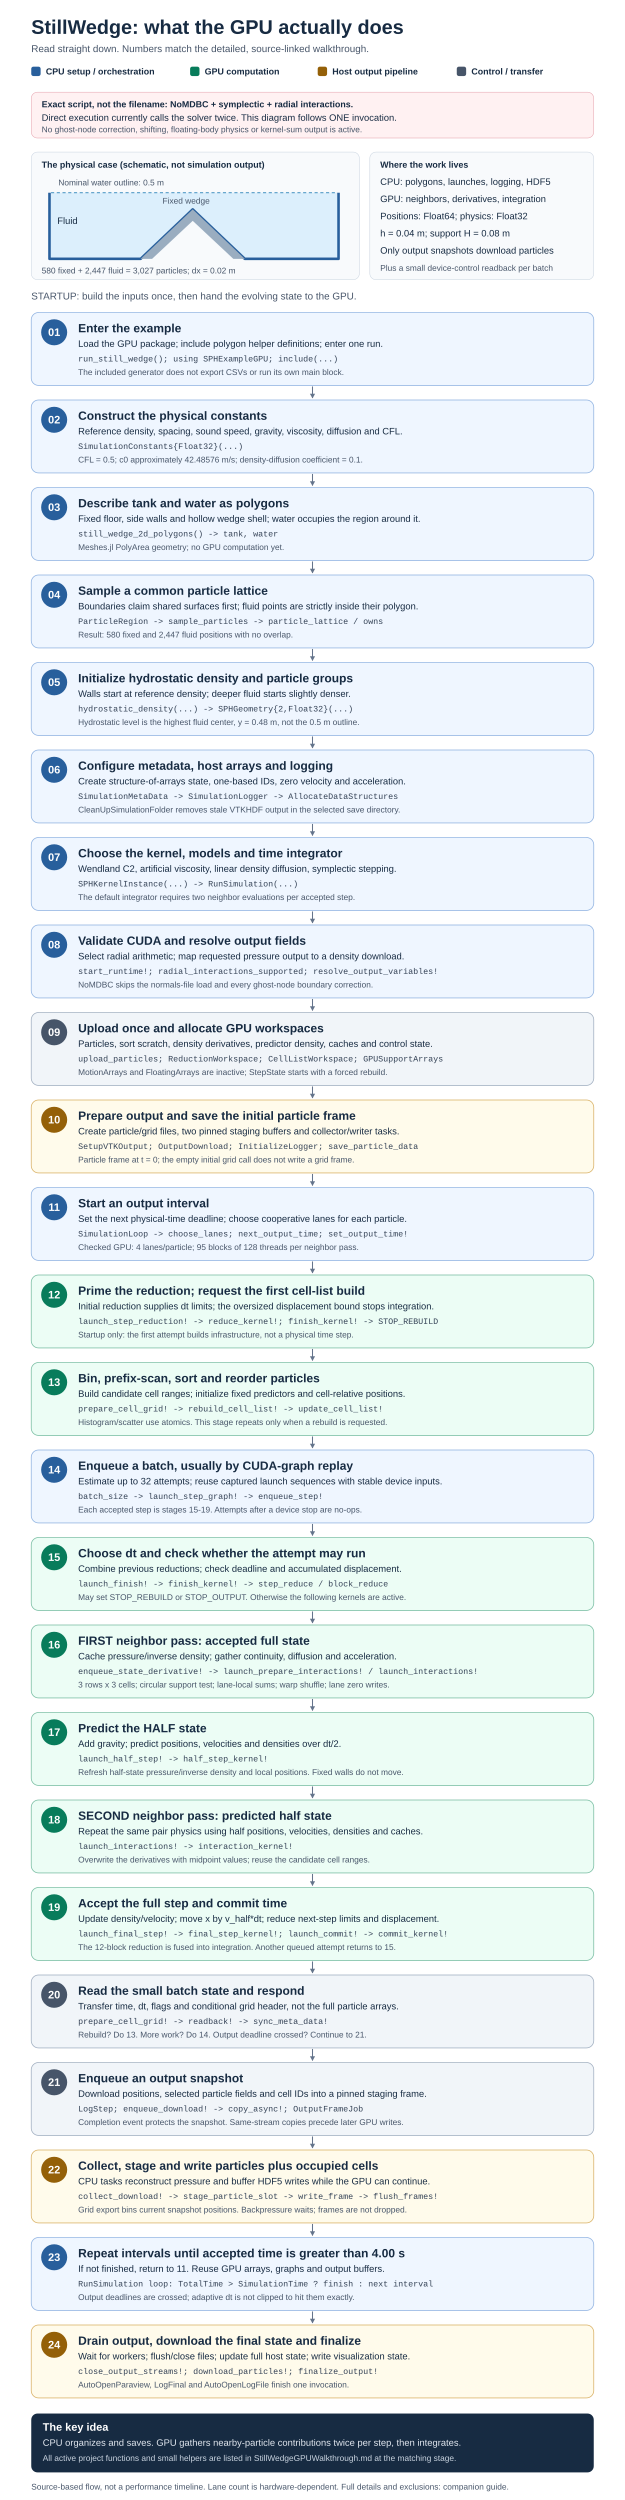
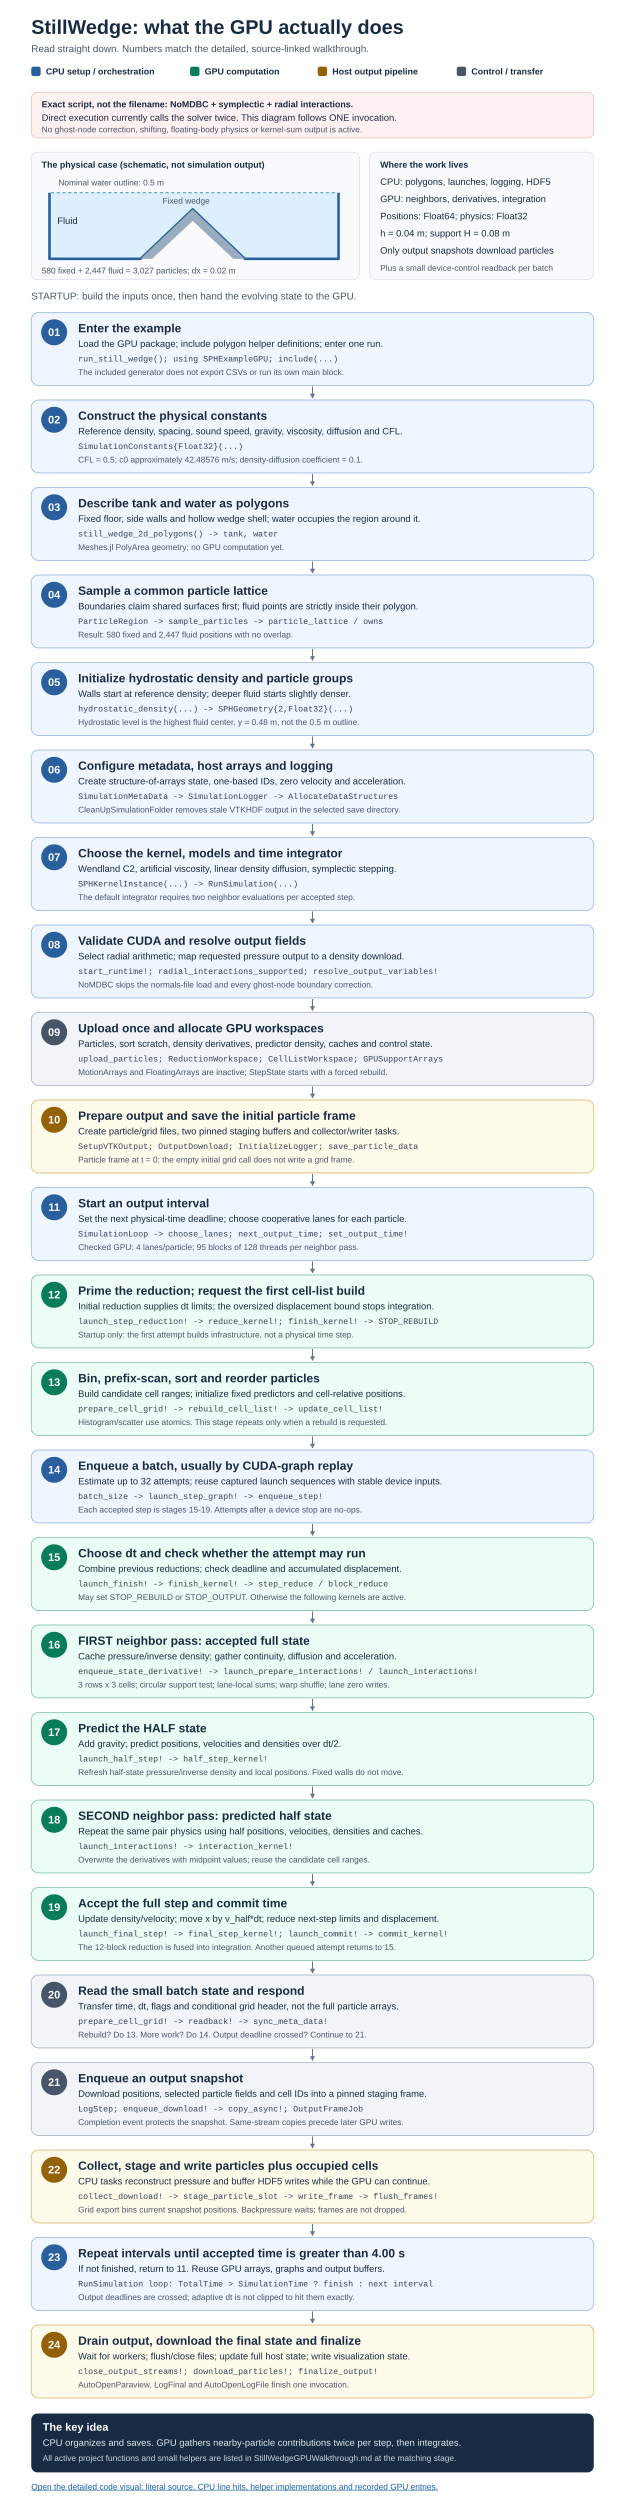
<svg xmlns="http://www.w3.org/2000/svg" width="1200" height="4800" viewBox="0 0 1200 4800" role="img" aria-labelledby="title description">
  <defs>
    <marker id="arrow" markerWidth="10" markerHeight="10" refX="8" refY="5" orient="auto" markerUnits="userSpaceOnUse">
      <path d="M0,0 L9,5 L0,10 Z" fill="#64748b" />
    </marker>
    <style>
      text { font-family: "Segoe UI", Arial, sans-serif; fill: #172b42; }
      .heading { font-size: 38px; font-weight: 750; }
      .subtitle { font-size: 19px; fill: #475569; }
      .small { font-size: 16px; fill: #475569; }
      .label { font-size: 17px; font-weight: 700; }
      .stage-title { font-size: 23px; font-weight: 700; }
      .body { font-size: 18px; }
      .code { font-family: Consolas, "Courier New", monospace; font-size: 16px; fill: #334155; }
      .number { font-size: 21px; font-weight: 750; fill: #fff; text-anchor: middle; }
      .cpu .card { fill: #eff6ff; stroke: #93b5e2; }
      .cpu .badge { fill: #285f9c; }
      .gpu .card { fill: #ecfdf5; stroke: #7cbfa5; }
      .gpu .badge { fill: #087c5b; }
      .io .card { fill: #fffbeb; stroke: #dab36a; }
      .io .badge { fill: #946008; }
      .control .card { fill: #f1f5f9; stroke: #a3b1c2; }
      .control .badge { fill: #475569; }
      .card { stroke-width: 1.5; }
      .connector { stroke: #64748b; stroke-width: 2; marker-end: url(#arrow); }
    </style>
  </defs>
  <rect width="1200" height="4800" fill="#fff" />
  <text x="60" y="65" class="heading">StillWedge: what the GPU actually does</text>
  <text x="60" y="100" class="subtitle">Read straight down. Numbers match the detailed, source-linked walkthrough.</text>
  <rect x="60" y="128" width="18" height="18" rx="4" fill="#285f9c" />
  <text x="88" y="143" class="label">CPU setup / orchestration</text>
  <rect x="365" y="128" width="18" height="18" rx="4" fill="#087c5b" />
  <text x="393" y="143" class="label">GPU computation</text>
  <rect x="610" y="128" width="18" height="18" rx="4" fill="#946008" />
  <text x="638" y="143" class="label">Host output pipeline</text>
  <rect x="877" y="128" width="18" height="18" rx="4" fill="#475569" />
  <text x="905" y="143" class="label">Control / transfer</text>
  <rect x="60" y="177" width="1080" height="88" rx="12" fill="#fff1f2" stroke="#e5a3ae" />
  <text x="80" y="206" class="label">Exact script, not the filename: NoMDBC + symplectic + radial interactions.</text>
  <text x="80" y="232" class="body">Direct execution currently calls the solver twice. This diagram follows ONE invocation.</text>
  <text x="80" y="254" class="small">No ghost-node correction, shifting, floating-body physics or kernel-sum output is active.</text>
  <rect x="60" y="292" width="630" height="245" rx="12" fill="#f8fafc" stroke="#cbd5e1" />
  <text x="80" y="322" class="label">The physical case (schematic, not simulation output)</text>
  <path d="M95,370 L95,497 L270,497 L370,402 L470,497 L650,497 L650,370" fill="#dceffc" stroke="#285f9c" stroke-width="5" stroke-linejoin="round" />
  <line x1="98" y1="370" x2="647" y2="370" stroke="#4994c3" stroke-dasharray="6 5" stroke-width="2" />
  <path d="M270,497 L370,402 L470,497 L448,497 L370,424 L292,497 Z" fill="#9aadc0" />
  <text x="112" y="356" class="small">Nominal water outline: 0.5 m</text>
  <text x="312" y="391" class="small">Fixed wedge</text>
  <text x="110" y="430" class="body">Fluid</text>
  <text x="80" y="525" class="small">580 fixed + 2,447 fluid = 3,027 particles; dx = 0.02 m</text>
  <rect x="710" y="292" width="430" height="245" rx="12" fill="#f8fafc" stroke="#cbd5e1" />
  <text x="730" y="322" class="label">Where the work lives</text>
  <text x="730" y="355" class="body">CPU: polygons, launches, logging, HDF5</text>
  <text x="730" y="388" class="body">GPU: neighbors, derivatives, integration</text>
  <text x="730" y="421" class="body">Positions: Float64; physics: Float32</text>
  <text x="730" y="454" class="body">h = 0.04 m; support H = 0.08 m</text>
  <text x="730" y="487" class="body">Only output snapshots download particles</text>
  <text x="730" y="520" class="small">Plus a small device-control readback per batch</text>
  <text x="60" y="575" class="subtitle">STARTUP: build the inputs once, then hand the evolving state to the GPU.</text>
  <g id="step-01" class="cpu" transform="translate(0 600)">
    <rect class="card" x="60" width="1080" height="140" rx="14" />
    <circle class="badge" cx="104" cy="38" r="25" />
    <text class="number" x="104" y="45">01</text>
    <text class="stage-title" x="150" y="38">Enter the example</text>
    <text class="body" x="150" y="66">Load the GPU package; include polygon helper definitions; enter one run.</text>
    <text class="code" x="150" y="94">run_still_wedge(); using SPHExampleGPU; include(...)</text>
    <text class="small" x="150" y="120">The included generator does not export CSVs or run its own main block.</text>
  </g>
  <line class="connector" x1="600" y1="742" x2="600" y2="764" />
  <g id="step-02" class="cpu" transform="translate(0 768)">
    <rect class="card" x="60" width="1080" height="140" rx="14" />
    <circle class="badge" cx="104" cy="38" r="25" />
    <text class="number" x="104" y="45">02</text>
    <text class="stage-title" x="150" y="38">Construct the physical constants</text>
    <text class="body" x="150" y="66">Reference density, spacing, sound speed, gravity, viscosity, diffusion and CFL.</text>
    <text class="code" x="150" y="94">SimulationConstants{Float32}(...)</text>
    <text class="small" x="150" y="120">CFL = 0.5; c0 approximately 42.48576 m/s; density-diffusion coefficient = 0.1.</text>
  </g>
  <line class="connector" x1="600" y1="910" x2="600" y2="932" />
  <g id="step-03" class="cpu" transform="translate(0 936)">
    <rect class="card" x="60" width="1080" height="140" rx="14" />
    <circle class="badge" cx="104" cy="38" r="25" />
    <text class="number" x="104" y="45">03</text>
    <text class="stage-title" x="150" y="38">Describe tank and water as polygons</text>
    <text class="body" x="150" y="66">Fixed floor, side walls and hollow wedge shell; water occupies the region around it.</text>
    <text class="code" x="150" y="94">still_wedge_2d_polygons() -&gt; tank, water</text>
    <text class="small" x="150" y="120">Meshes.jl PolyArea geometry; no GPU computation yet.</text>
  </g>
  <line class="connector" x1="600" y1="1078" x2="600" y2="1100" />
  <g id="step-04" class="cpu" transform="translate(0 1104)">
    <rect class="card" x="60" width="1080" height="140" rx="14" />
    <circle class="badge" cx="104" cy="38" r="25" />
    <text class="number" x="104" y="45">04</text>
    <text class="stage-title" x="150" y="38">Sample a common particle lattice</text>
    <text class="body" x="150" y="66">Boundaries claim shared surfaces first; fluid points are strictly inside their polygon.</text>
    <text class="code" x="150" y="94">ParticleRegion -&gt; sample_particles -&gt; particle_lattice / owns</text>
    <text class="small" x="150" y="120">Result: 580 fixed and 2,447 fluid positions with no overlap.</text>
  </g>
  <line class="connector" x1="600" y1="1246" x2="600" y2="1268" />
  <g id="step-05" class="cpu" transform="translate(0 1272)">
    <rect class="card" x="60" width="1080" height="140" rx="14" />
    <circle class="badge" cx="104" cy="38" r="25" />
    <text class="number" x="104" y="45">05</text>
    <text class="stage-title" x="150" y="38">Initialize hydrostatic density and particle groups</text>
    <text class="body" x="150" y="66">Walls start at reference density; deeper fluid starts slightly denser.</text>
    <text class="code" x="150" y="94">hydrostatic_density(...) -&gt; SPHGeometry{2,Float32}(...)</text>
    <text class="small" x="150" y="120">Hydrostatic level is the highest fluid center, y = 0.48 m, not the 0.5 m outline.</text>
  </g>
  <line class="connector" x1="600" y1="1414" x2="600" y2="1436" />
  <g id="step-06" class="cpu" transform="translate(0 1440)">
    <rect class="card" x="60" width="1080" height="140" rx="14" />
    <circle class="badge" cx="104" cy="38" r="25" />
    <text class="number" x="104" y="45">06</text>
    <text class="stage-title" x="150" y="38">Configure metadata, host arrays and logging</text>
    <text class="body" x="150" y="66">Create structure-of-arrays state, one-based IDs, zero velocity and acceleration.</text>
    <text class="code" x="150" y="94">SimulationMetaData -&gt; SimulationLogger -&gt; AllocateDataStructures</text>
    <text class="small" x="150" y="120">CleanUpSimulationFolder removes stale VTKHDF output in the selected save directory.</text>
  </g>
  <line class="connector" x1="600" y1="1582" x2="600" y2="1604" />
  <g id="step-07" class="cpu" transform="translate(0 1608)">
    <rect class="card" x="60" width="1080" height="140" rx="14" />
    <circle class="badge" cx="104" cy="38" r="25" />
    <text class="number" x="104" y="45">07</text>
    <text class="stage-title" x="150" y="38">Choose the kernel, models and time integrator</text>
    <text class="body" x="150" y="66">Wendland C2, artificial viscosity, linear density diffusion, symplectic stepping.</text>
    <text class="code" x="150" y="94">SPHKernelInstance(...) -&gt; RunSimulation(...)</text>
    <text class="small" x="150" y="120">The default integrator requires two neighbor evaluations per accepted step.</text>
  </g>
  <line class="connector" x1="600" y1="1750" x2="600" y2="1772" />
  <g id="step-08" class="cpu" transform="translate(0 1776)">
    <rect class="card" x="60" width="1080" height="140" rx="14" />
    <circle class="badge" cx="104" cy="38" r="25" />
    <text class="number" x="104" y="45">08</text>
    <text class="stage-title" x="150" y="38">Validate CUDA and resolve output fields</text>
    <text class="body" x="150" y="66">Select radial arithmetic; map requested pressure output to a density download.</text>
    <text class="code" x="150" y="94">start_runtime!; radial_interactions_supported; resolve_output_variables!</text>
    <text class="small" x="150" y="120">NoMDBC skips the normals-file load and every ghost-node boundary correction.</text>
  </g>
  <line class="connector" x1="600" y1="1918" x2="600" y2="1940" />
  <g id="step-09" class="control" transform="translate(0 1944)">
    <rect class="card" x="60" width="1080" height="140" rx="14" />
    <circle class="badge" cx="104" cy="38" r="25" />
    <text class="number" x="104" y="45">09</text>
    <text class="stage-title" x="150" y="38">Upload once and allocate GPU workspaces</text>
    <text class="body" x="150" y="66">Particles, sort scratch, density derivatives, predictor density, caches and control state.</text>
    <text class="code" x="150" y="94">upload_particles; ReductionWorkspace; CellListWorkspace; GPUSupportArrays</text>
    <text class="small" x="150" y="120">MotionArrays and FloatingArrays are inactive; StepState starts with a forced rebuild.</text>
  </g>
  <line class="connector" x1="600" y1="2086" x2="600" y2="2108" />
  <g id="step-10" class="io" transform="translate(0 2112)">
    <rect class="card" x="60" width="1080" height="140" rx="14" />
    <circle class="badge" cx="104" cy="38" r="25" />
    <text class="number" x="104" y="45">10</text>
    <text class="stage-title" x="150" y="38">Prepare output and save the initial particle frame</text>
    <text class="body" x="150" y="66">Create particle/grid files, two pinned staging buffers and collector/writer tasks.</text>
    <text class="code" x="150" y="94">SetupVTKOutput; OutputDownload; InitializeLogger; save_particle_data</text>
    <text class="small" x="150" y="120">Particle frame at t = 0; the empty initial grid call does not write a grid frame.</text>
  </g>
  <line class="connector" x1="600" y1="2254" x2="600" y2="2276" />
  <g id="step-11" class="cpu" transform="translate(0 2280)">
    <rect class="card" x="60" width="1080" height="140" rx="14" />
    <circle class="badge" cx="104" cy="38" r="25" />
    <text class="number" x="104" y="45">11</text>
    <text class="stage-title" x="150" y="38">Start an output interval</text>
    <text class="body" x="150" y="66">Set the next physical-time deadline; choose cooperative lanes for each particle.</text>
    <text class="code" x="150" y="94">SimulationLoop -&gt; choose_lanes; next_output_time; set_output_time!</text>
    <text class="small" x="150" y="120">Checked GPU: 4 lanes/particle; 95 blocks of 128 threads per neighbor pass.</text>
  </g>
  <line class="connector" x1="600" y1="2422" x2="600" y2="2444" />
  <g id="step-12" class="gpu" transform="translate(0 2448)">
    <rect class="card" x="60" width="1080" height="140" rx="14" />
    <circle class="badge" cx="104" cy="38" r="25" />
    <text class="number" x="104" y="45">12</text>
    <text class="stage-title" x="150" y="38">Prime the reduction; request the first cell-list build</text>
    <text class="body" x="150" y="66">Initial reduction supplies dt limits; the oversized displacement bound stops integration.</text>
    <text class="code" x="150" y="94">launch_step_reduction! -&gt; reduce_kernel!; finish_kernel! -&gt; STOP_REBUILD</text>
    <text class="small" x="150" y="120">Startup only: the first attempt builds infrastructure, not a physical time step.</text>
  </g>
  <line class="connector" x1="600" y1="2590" x2="600" y2="2612" />
  <g id="step-13" class="gpu" transform="translate(0 2616)">
    <rect class="card" x="60" width="1080" height="140" rx="14" />
    <circle class="badge" cx="104" cy="38" r="25" />
    <text class="number" x="104" y="45">13</text>
    <text class="stage-title" x="150" y="38">Bin, prefix-scan, sort and reorder particles</text>
    <text class="body" x="150" y="66">Build candidate cell ranges; initialize fixed predictors and cell-relative positions.</text>
    <text class="code" x="150" y="94">prepare_cell_grid! -&gt; rebuild_cell_list! -&gt; update_cell_list!</text>
    <text class="small" x="150" y="120">Histogram/scatter use atomics. This stage repeats only when a rebuild is requested.</text>
  </g>
  <line class="connector" x1="600" y1="2758" x2="600" y2="2780" />
  <g id="step-14" class="cpu" transform="translate(0 2784)">
    <rect class="card" x="60" width="1080" height="140" rx="14" />
    <circle class="badge" cx="104" cy="38" r="25" />
    <text class="number" x="104" y="45">14</text>
    <text class="stage-title" x="150" y="38">Enqueue a batch, usually by CUDA-graph replay</text>
    <text class="body" x="150" y="66">Estimate up to 32 attempts; reuse captured launch sequences with stable device inputs.</text>
    <text class="code" x="150" y="94">batch_size -&gt; launch_step_graph! -&gt; enqueue_step!</text>
    <text class="small" x="150" y="120">Each accepted step is stages 15-19. Attempts after a device stop are no-ops.</text>
  </g>
  <line class="connector" x1="600" y1="2926" x2="600" y2="2948" />
  <g id="step-15" class="gpu" transform="translate(0 2952)">
    <rect class="card" x="60" width="1080" height="140" rx="14" />
    <circle class="badge" cx="104" cy="38" r="25" />
    <text class="number" x="104" y="45">15</text>
    <text class="stage-title" x="150" y="38">Choose dt and check whether the attempt may run</text>
    <text class="body" x="150" y="66">Combine previous reductions; check deadline and accumulated displacement.</text>
    <text class="code" x="150" y="94">launch_finish! -&gt; finish_kernel! -&gt; step_reduce / block_reduce</text>
    <text class="small" x="150" y="120">May set STOP_REBUILD or STOP_OUTPUT. Otherwise the following kernels are active.</text>
  </g>
  <line class="connector" x1="600" y1="3094" x2="600" y2="3116" />
  <g id="step-16" class="gpu" transform="translate(0 3120)">
    <rect class="card" x="60" width="1080" height="140" rx="14" />
    <circle class="badge" cx="104" cy="38" r="25" />
    <text class="number" x="104" y="45">16</text>
    <text class="stage-title" x="150" y="38">FIRST neighbor pass: accepted full state</text>
    <text class="body" x="150" y="66">Cache pressure/inverse density; gather continuity, diffusion and acceleration.</text>
    <text class="code" x="150" y="94">enqueue_state_derivative! -&gt; launch_prepare_interactions! / launch_interactions!</text>
    <text class="small" x="150" y="120">3 rows x 3 cells; circular support test; lane-local sums; warp shuffle; lane zero writes.</text>
  </g>
  <line class="connector" x1="600" y1="3262" x2="600" y2="3284" />
  <g id="step-17" class="gpu" transform="translate(0 3288)">
    <rect class="card" x="60" width="1080" height="140" rx="14" />
    <circle class="badge" cx="104" cy="38" r="25" />
    <text class="number" x="104" y="45">17</text>
    <text class="stage-title" x="150" y="38">Predict the HALF state</text>
    <text class="body" x="150" y="66">Add gravity; predict positions, velocities and densities over dt/2.</text>
    <text class="code" x="150" y="94">launch_half_step! -&gt; half_step_kernel!</text>
    <text class="small" x="150" y="120">Refresh half-state pressure/inverse density and local positions. Fixed walls do not move.</text>
  </g>
  <line class="connector" x1="600" y1="3430" x2="600" y2="3452" />
  <g id="step-18" class="gpu" transform="translate(0 3456)">
    <rect class="card" x="60" width="1080" height="140" rx="14" />
    <circle class="badge" cx="104" cy="38" r="25" />
    <text class="number" x="104" y="45">18</text>
    <text class="stage-title" x="150" y="38">SECOND neighbor pass: predicted half state</text>
    <text class="body" x="150" y="66">Repeat the same pair physics using half positions, velocities, densities and caches.</text>
    <text class="code" x="150" y="94">launch_interactions! -&gt; interaction_kernel!</text>
    <text class="small" x="150" y="120">Overwrite the derivatives with midpoint values; reuse the candidate cell ranges.</text>
  </g>
  <line class="connector" x1="600" y1="3598" x2="600" y2="3620" />
  <g id="step-19" class="gpu" transform="translate(0 3624)">
    <rect class="card" x="60" width="1080" height="140" rx="14" />
    <circle class="badge" cx="104" cy="38" r="25" />
    <text class="number" x="104" y="45">19</text>
    <text class="stage-title" x="150" y="38">Accept the full step and commit time</text>
    <text class="body" x="150" y="66">Update density/velocity; move x by v_half*dt; reduce next-step limits and displacement.</text>
    <text class="code" x="150" y="94">launch_final_step! -&gt; final_step_kernel!; launch_commit! -&gt; commit_kernel!</text>
    <text class="small" x="150" y="120">The 12-block reduction is fused into integration. Another queued attempt returns to 15.</text>
  </g>
  <line class="connector" x1="600" y1="3766" x2="600" y2="3788" />
  <g id="step-20" class="control" transform="translate(0 3792)">
    <rect class="card" x="60" width="1080" height="140" rx="14" />
    <circle class="badge" cx="104" cy="38" r="25" />
    <text class="number" x="104" y="45">20</text>
    <text class="stage-title" x="150" y="38">Read the small batch state and respond</text>
    <text class="body" x="150" y="66">Transfer time, dt, flags and conditional grid header, not the full particle arrays.</text>
    <text class="code" x="150" y="94">prepare_cell_grid! -&gt; readback! -&gt; sync_meta_data!</text>
    <text class="small" x="150" y="120">Rebuild? Do 13. More work? Do 14. Output deadline crossed? Continue to 21.</text>
  </g>
  <line class="connector" x1="600" y1="3934" x2="600" y2="3956" />
  <g id="step-21" class="control" transform="translate(0 3960)">
    <rect class="card" x="60" width="1080" height="140" rx="14" />
    <circle class="badge" cx="104" cy="38" r="25" />
    <text class="number" x="104" y="45">21</text>
    <text class="stage-title" x="150" y="38">Enqueue an output snapshot</text>
    <text class="body" x="150" y="66">Download positions, selected particle fields and cell IDs into a pinned staging frame.</text>
    <text class="code" x="150" y="94">LogStep; enqueue_download! -&gt; copy_async!; OutputFrameJob</text>
    <text class="small" x="150" y="120">Completion event protects the snapshot. Same-stream copies precede later GPU writes.</text>
  </g>
  <line class="connector" x1="600" y1="4102" x2="600" y2="4124" />
  <g id="step-22" class="io" transform="translate(0 4128)">
    <rect class="card" x="60" width="1080" height="140" rx="14" />
    <circle class="badge" cx="104" cy="38" r="25" />
    <text class="number" x="104" y="45">22</text>
    <text class="stage-title" x="150" y="38">Collect, stage and write particles plus occupied cells</text>
    <text class="body" x="150" y="66">CPU tasks reconstruct pressure and buffer HDF5 writes while the GPU can continue.</text>
    <text class="code" x="150" y="94">collect_download! -&gt; stage_particle_slot -&gt; write_frame -&gt; flush_frames!</text>
    <text class="small" x="150" y="120">Grid export bins current snapshot positions. Backpressure waits; frames are not dropped.</text>
  </g>
  <line class="connector" x1="600" y1="4270" x2="600" y2="4292" />
  <g id="step-23" class="cpu" transform="translate(0 4296)">
    <rect class="card" x="60" width="1080" height="140" rx="14" />
    <circle class="badge" cx="104" cy="38" r="25" />
    <text class="number" x="104" y="45">23</text>
    <text class="stage-title" x="150" y="38">Repeat intervals until accepted time is greater than 4.00 s</text>
    <text class="body" x="150" y="66">If not finished, return to 11. Reuse GPU arrays, graphs and output buffers.</text>
    <text class="code" x="150" y="94">RunSimulation loop: TotalTime &gt; SimulationTime ? finish : next interval</text>
    <text class="small" x="150" y="120">Output deadlines are crossed; adaptive dt is not clipped to hit them exactly.</text>
  </g>
  <line class="connector" x1="600" y1="4438" x2="600" y2="4460" />
  <g id="step-24" class="io" transform="translate(0 4464)">
    <rect class="card" x="60" width="1080" height="140" rx="14" />
    <circle class="badge" cx="104" cy="38" r="25" />
    <text class="number" x="104" y="45">24</text>
    <text class="stage-title" x="150" y="38">Drain output, download the final state and finalize</text>
    <text class="body" x="150" y="66">Wait for workers; flush/close files; update full host state; write visualization state.</text>
    <text class="code" x="150" y="94">close_output_streams!; download_particles!; finalize_output!</text>
    <text class="small" x="150" y="120">AutoOpenParaview, LogFinal and AutoOpenLogFile finish one invocation.</text>
  </g>
  <rect x="60" y="4634" width="1080" height="113" rx="12" fill="#172b42" />
  <text x="82" y="4667" style="fill:#fff;font-size:21px;font-weight:700">The key idea</text>
  <text x="82" y="4696" style="fill:#e2e8f0;font-size:18px">CPU organizes and saves. GPU gathers nearby-particle contributions twice per step, then integrates.</text>
  <text x="82" y="4725" style="fill:#cbd5e1;font-size:16px">All active project functions and small helpers are listed in StillWedgeGPUWalkthrough.md at the matching stage.</text>
-   <text x="60" y="4780" class="small">Source-based flow, not a performance timeline. Lane count is hardware-dependent. Full details and exclusions: companion guide.</text>
+   <a href="StillWedgeGPUCodeTrace.html" aria-label="Open the detailed execution-backed code visual">
+     <text x="60" y="4780" class="small" style="fill:#155ea2;text-decoration:underline">Open the detailed code visual: literal source, CPU line hits, helper implementations and recorded GPU entries.</text>
+   </a>
</svg>
